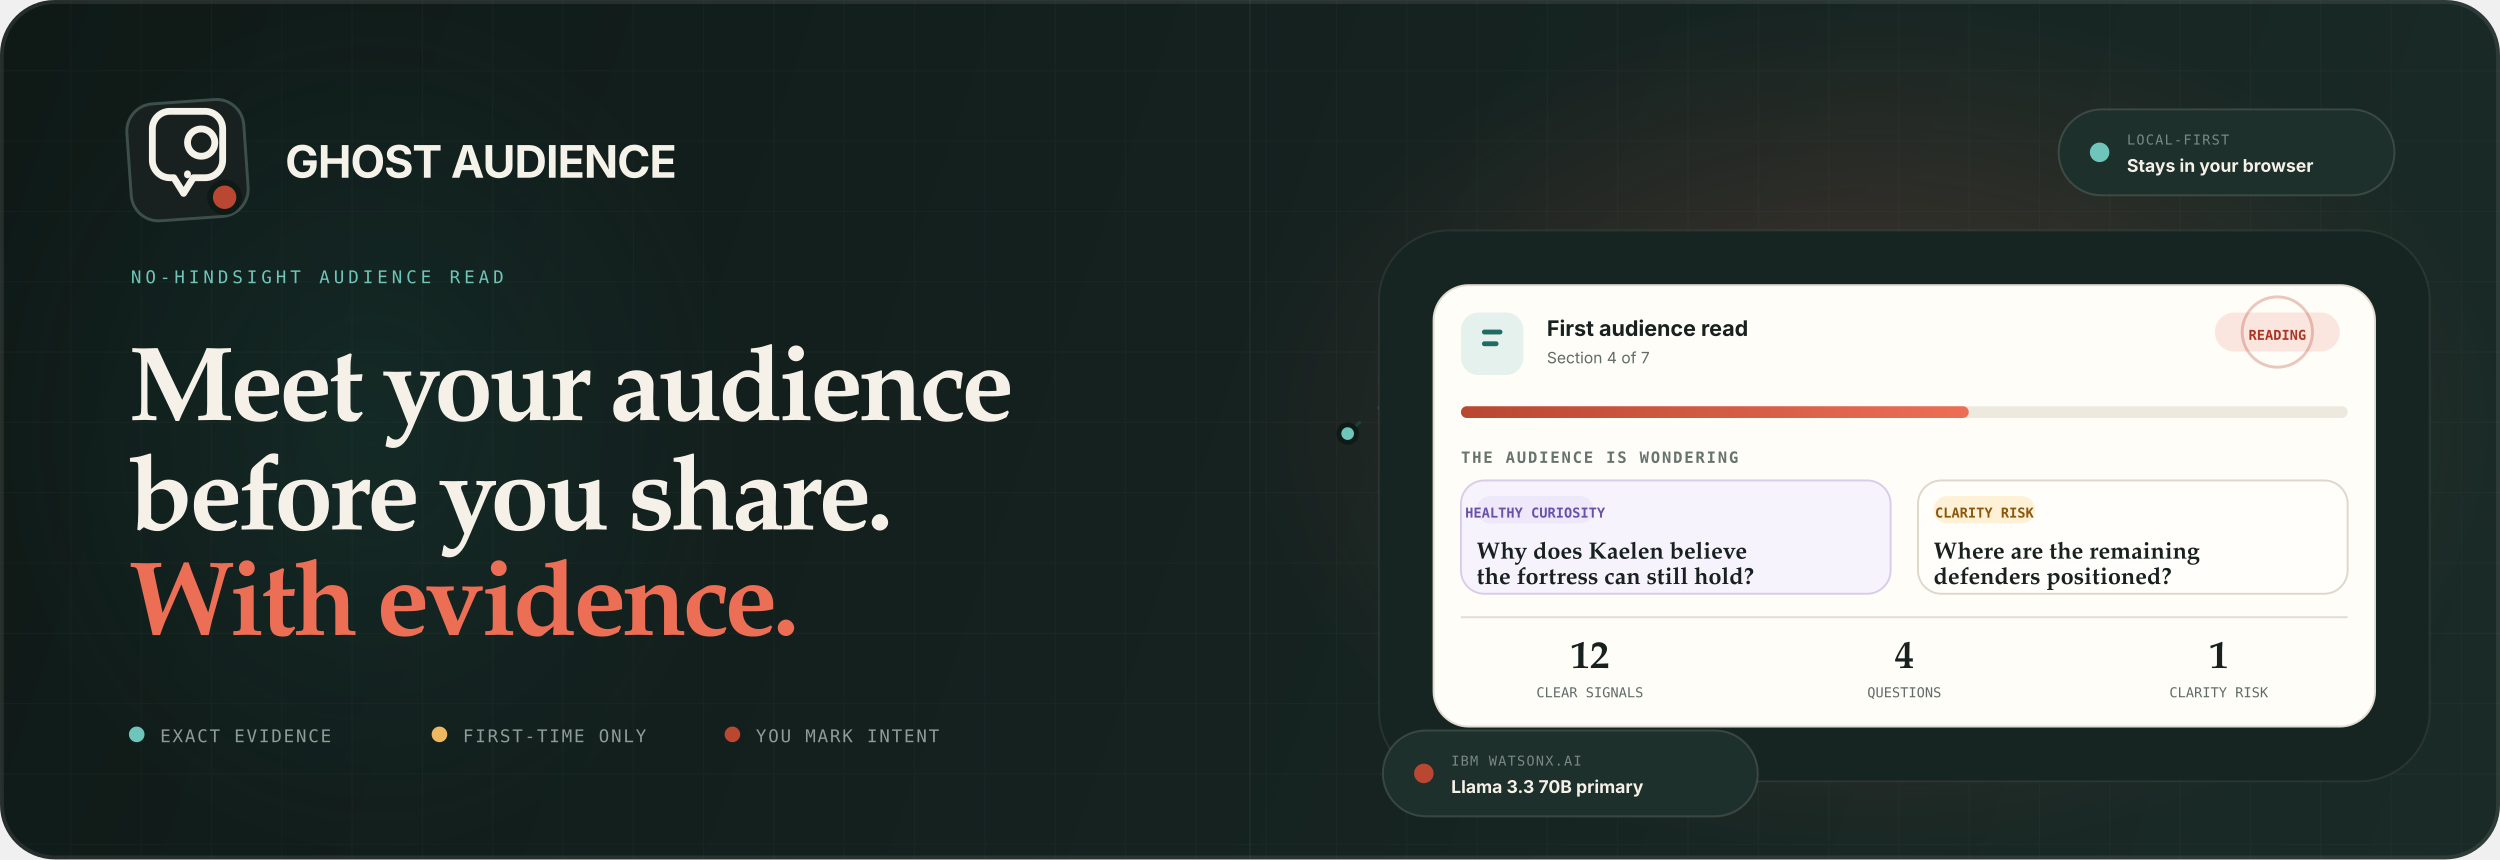
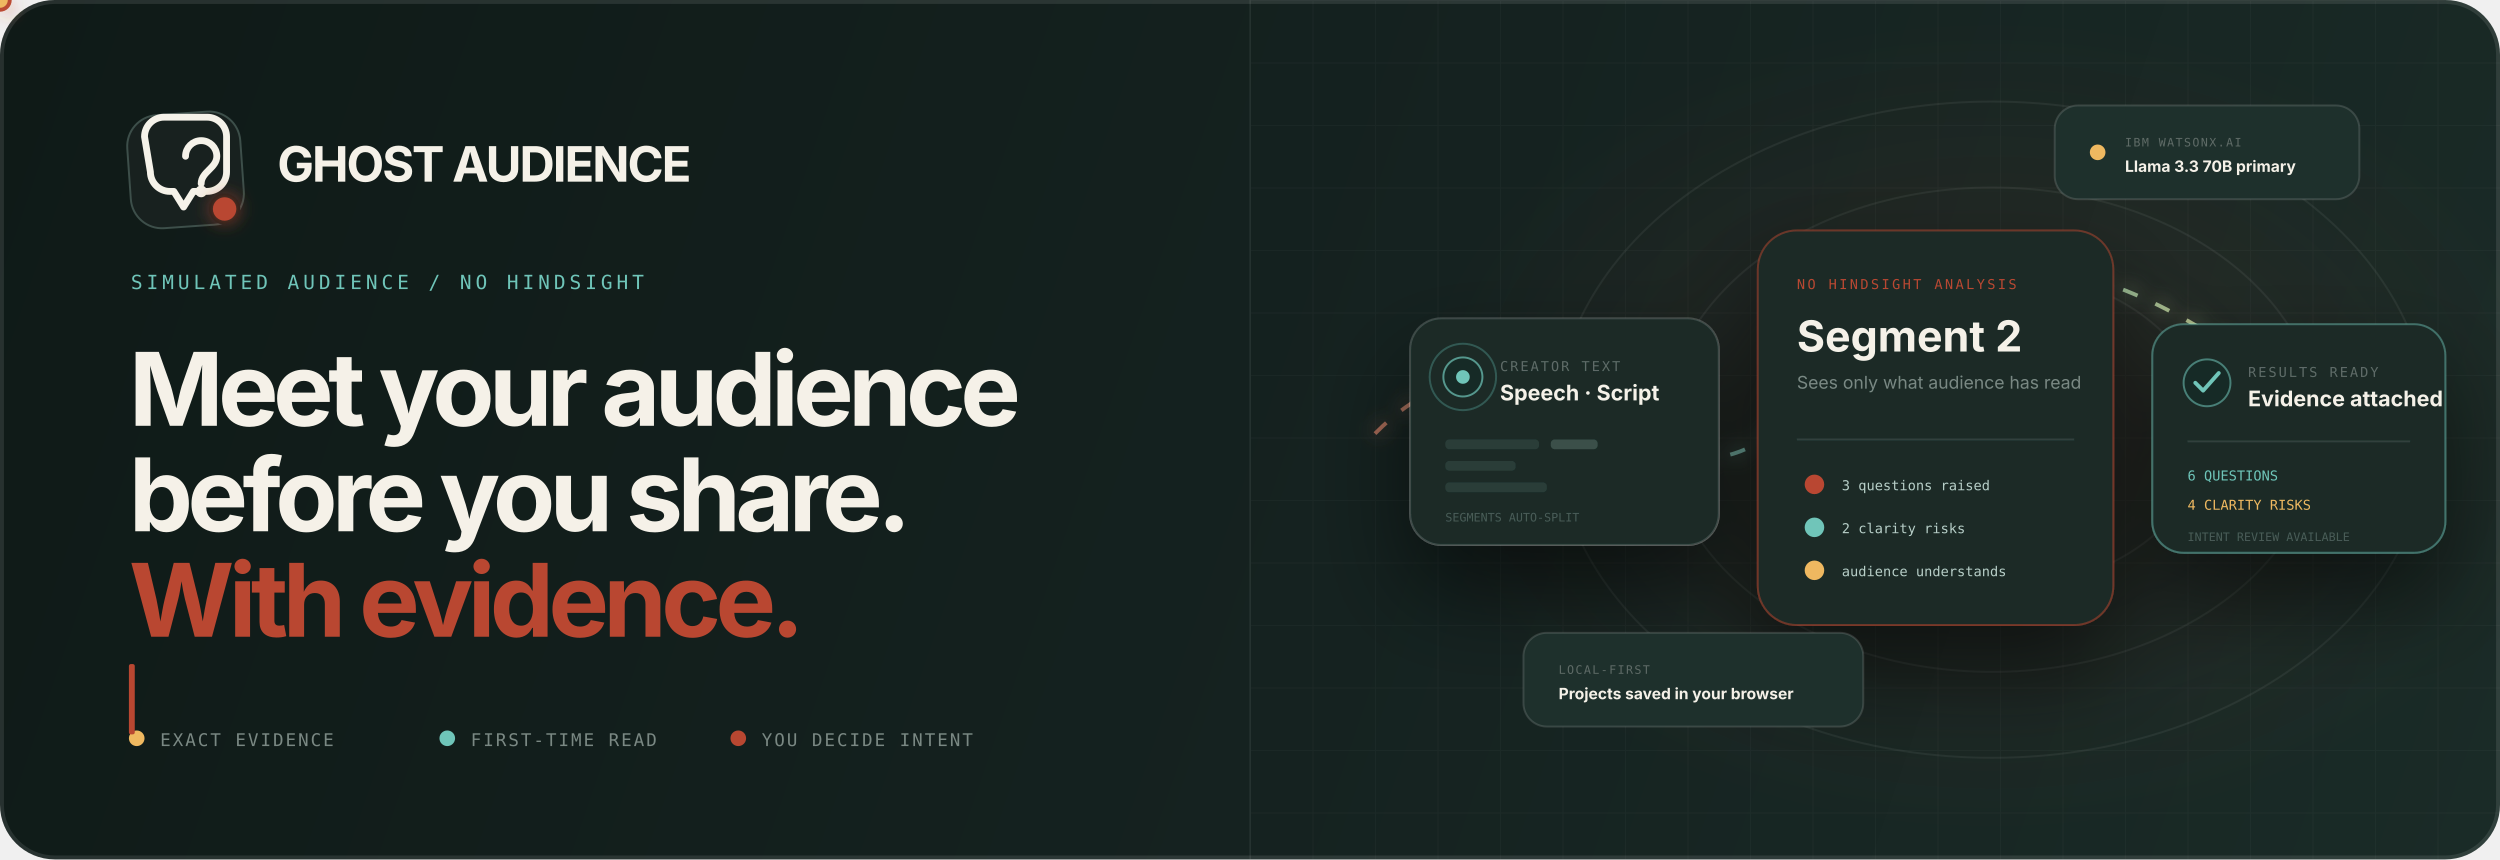
- <svg xmlns="http://www.w3.org/2000/svg" viewBox="0 0 1280 440" role="img" aria-labelledby="gtitle gdesc">
+ <svg xmlns="http://www.w3.org/2000/svg" viewBox="0 0 1280 440" role="img" aria-labelledby="title description">
  <defs>
    <linearGradient id="bg" x1="0" y1="0" x2="1280" y2="440" gradientUnits="userSpaceOnUse">
      <stop stop-color="#0f1a17" />
-       <stop offset=".52" stop-color="#152220" />
+       <stop offset=".55" stop-color="#152220" />
      <stop offset="1" stop-color="#1a2b27" />
    </linearGradient>
-     <radialGradient id="coralHalo" cx=".5" cy=".5" r=".5" gradientUnits="objectBoundingBox">
-       <stop stop-color="#ec6f55" stop-opacity=".22" />
-       <stop offset="1" stop-color="#ec6f55" stop-opacity="0" />
+     <linearGradient id="signal" x1="680" y1="92" x2="1196" y2="335" gradientUnits="userSpaceOnUse">
+       <stop stop-color="#b94731" />
+       <stop offset=".5" stop-color="#6fc5b9" />
+       <stop offset="1" stop-color="#efb860" />
+     </linearGradient>
+     <radialGradient id="halo" cx="0" cy="0" r="1" gradientTransform="translate(1020 218) rotate(90) scale(210 300)" gradientUnits="userSpaceOnUse">
+       <stop stop-color="#b94731" stop-opacity=".12" />
+       <stop offset="1" stop-color="#b94731" stop-opacity="0" />
    </radialGradient>
-     <radialGradient id="tealHalo" cx=".5" cy=".5" r=".5" gradientUnits="objectBoundingBox">
-       <stop stop-color="#226b63" stop-opacity=".16" />
-       <stop offset="1" stop-color="#226b63" stop-opacity="0" />
-     </radialGradient>
-     <linearGradient id="signal" x1="0" y1="0" x2="1" y2="0">
-       <stop stop-color="#226b63" />
-       <stop offset=".45" stop-color="#6a50a7" />
-       <stop offset="1" stop-color="#ec6f55" />
-     </linearGradient>
-     <linearGradient id="progressGrad" x1="0" y1="0" x2="1" y2="0">
-       <stop stop-color="#b94731" />
-       <stop offset="1" stop-color="#ec6f55" />
-     </linearGradient>
-     <pattern id="grid" width="36" height="36" patternUnits="userSpaceOnUse">
-       <path d="M36 0H0v36" fill="none" stroke="#f5f2e9" stroke-opacity=".025" />
+     <pattern id="grid" width="32" height="32" patternUnits="userSpaceOnUse">
+       <path d="M32 0H0v32" fill="none" stroke="#FFFFFF" stroke-opacity=".03" />
    </pattern>
+     <filter id="softGlow" x="-100%" y="-100%" width="300%" height="300%">
+       <feGaussianBlur stdDeviation="5" result="blur" />
+       <feMerge>
+         <feMergeNode in="blur" />
+         <feMergeNode in="SourceGraphic" />
+       </feMerge>
+     </filter>
+     <filter id="panelShadow" x="-20%" y="-30%" width="150%" height="170%">
+       <feDropShadow dx="0" dy="24" stdDeviation="24" flood-color="#000000" flood-opacity=".55" />
+     </filter>
    <style>
-       .serif{font-family:"Iowan Old Style","Palatino Linotype",Palatino,Georgia,serif}
-       .mono{font-family:ui-monospace,SFMono-Regular,Consolas,monospace}
-       .sans{font-family:Aptos,Inter,"Segoe UI",system-ui,sans-serif}
+       .mono { font-family: ui-monospace, SFMono-Regular, Consolas, monospace; }
+       .sans { font-family: Inter, Arial, sans-serif; }
+       .signal-path { stroke-dasharray: 8 10; animation: dash 13s linear infinite; }
+       .orbit { transform-origin: 1020px 220px; animation: spin 32s linear infinite; }
+       .pulse { animation: pulse 2.8s ease-out infinite; transform-box: fill-box; transform-origin: center; }
+       .float-a { animation: floatA 7s ease-in-out infinite; }
+       .float-b { animation: floatB 8s ease-in-out infinite; }
+       .blink { animation: blink 3.5s ease-in-out infinite; }
+       @keyframes dash { to { stroke-dashoffset: -180; } }
+       @keyframes spin { to { transform: rotate(360deg); } }
+       @keyframes pulse {
+         0%, 30% { opacity: 0.7; transform: scale(0.35); }
+         80%, 100% { opacity: 0; transform: scale(1.5); }
+       }
+       @keyframes floatA { 50% { transform: translate(7px, -8px); } }
+       @keyframes floatB { 50% { transform: translate(-5px, 7px); } }
+       @keyframes blink {
+         0%, 100% { opacity: 1; }
+         50% { opacity: 0.3; }
+       }
+       @media (prefers-reduced-motion: reduce) { * { animation: none !important; } }
    </style>
  </defs>
  <rect width="1280" height="440" rx="28" fill="url(#bg)" />
-   <rect width="1280" height="440" rx="28" fill="url(#grid)" />
-   <rect x="640" width="640" height="440" fill="url(#coralHalo)" />
-   <rect x="0" width="380" height="440" fill="url(#tealHalo)" />
-   <rect x="1" y="1" width="1278" height="438" rx="27" fill="none" stroke="#f5f2e9" stroke-opacity=".09" stroke-width="2" />
-   <path d="M640 0v440" stroke="#f5f2e9" stroke-opacity=".04" />
-   <g transform="translate(66 52)">
-     <rect width="60" height="60" rx="14" fill="#18211f" stroke="#3d4f4a" stroke-width="1.5" transform="rotate(-4 30 30)" />
-     <path d="M12 14a9 9 0 0 1 9-9h18a9 9 0 0 1 9 9v16a9 9 0 0 1-9 9h-6l-5 8-5-8h-2a9 9 0 0 1-9-9Z" fill="none" stroke="#f5f2e9" stroke-width="3.5" stroke-linecap="round" stroke-linejoin="round" />
-     <path d="M30 21a7 7 0 1 1 0 .01M30 37v.5" fill="none" stroke="#f5f2e9" stroke-width="3.5" stroke-linecap="round" />
-     <circle cx="49" cy="49" r="9" fill="#0f1a17" />
-     <circle cx="49" cy="49" r="6" fill="#b94731" />
+   <rect x="1" y="1" width="1278" height="438" rx="27" fill="none" stroke="#FFFFFF" stroke-opacity=".1" stroke-width="2" />
+   <path d="M640 0v440" stroke="#FFFFFF" stroke-opacity=".045" />
+   <rect x="640" width="640" height="440" fill="url(#grid)" />
+   <rect x="700" y="0" width="580" height="440" fill="url(#halo)" />
+   <g transform="translate(66 58)">
+     <rect width="58" height="58" rx="16" fill="#18211f" stroke="#3d4f4a" transform="rotate(-4 29 29)" />
+     <path d="M8 12 a10 10 0 0 1 10-10 h22 a10 10 0 0 1 10 10 v18 a10 10 0 0 1 -10 10 h-7 l-5 8 -5-8 h-2 a10 10 0 0 1 -10-10 Z" fill="none" stroke="#f5f2e9" stroke-width="3.5" stroke-linecap="round" stroke-linejoin="round" />
+     <path d="M29 22 a8 8 0 0 1 16 0 c0 6 -8 8 -8 14" fill="none" stroke="#f5f2e9" stroke-width="3.5" stroke-linecap="round" />
+     <circle cx="37" cy="40" r="3" fill="#f5f2e9" />
+     <circle cx="49" cy="49" r="8" fill="#0f1a17" />
+     <circle cx="49" cy="49" r="6" fill="#b94731" filter="url(#softGlow)" />
  </g>
-   <text x="146" y="91" class="sans" fill="#f5f2e9" font-size="23" font-weight="700" letter-spacing="-0.5">GHOST AUDIENCE</text>
-   <text x="67" y="145" class="mono" fill="#6fc5b9" font-size="9" letter-spacing="2">NO-HINDSIGHT AUDIENCE READ</text>
-   <text x="66" y="215" class="serif" fill="#f5f1e8" font-size="54" font-weight="600" letter-spacing="-2">Meet your audience</text>
-   <text x="66" y="271" class="serif" fill="#f5f1e8" font-size="54" font-weight="600" letter-spacing="-2">before you share.</text>
-   <text x="66" y="325" class="serif" fill="#ec6f55" font-size="54" font-weight="600" letter-spacing="-2">With evidence.</text>
-   <circle cx="70" cy="376" r="4" fill="#6fc5b9" />
-   <text x="82" y="380" class="mono" fill="#8e9c96" font-size="9" letter-spacing=".9">EXACT EVIDENCE</text>
-   <circle cx="225" cy="376" r="4" fill="#efb860" />
-   <text x="237" y="380" class="mono" fill="#8e9c96" font-size="9" letter-spacing=".9">FIRST-TIME ONLY</text>
-   <circle cx="375" cy="376" r="4" fill="#b94731" />
-   <text x="387" y="380" class="mono" fill="#8e9c96" font-size="9" letter-spacing=".9">YOU MARK INTENT</text>
-   <path d="M690 222C772 140 830 298 918 210s138-100 276 6" fill="none" stroke="#226b63" stroke-width="1.5" stroke-opacity=".4" stroke-dasharray="9 11" class="signal-dash">
-     <animate attributeName="stroke-dashoffset" from="0" to="-200" dur="14s" repeatCount="indefinite" />
-   </path>
-   <circle class="dot-a" cx="690" cy="222" r="5" fill="#ec6f55" stroke="#0f1a17" stroke-width="1.5">
-     <animateTransform attributeName="transform" type="translate" values="0 0;228 -12;462 0" dur="5.8s" repeatCount="indefinite" calcMode="spline" keySplines="0.4 0 0.6 1;0.4 0 0.6 1" keyTimes="0;0.5;1" />
+   <text x="142" y="93" class="sans" fill="#f5f1e8" font-size="25" font-weight="700" letter-spacing="-1">GHOST AUDIENCE</text>
+   <text x="67" y="148" class="mono" fill="#6fc5b9" font-size="10" letter-spacing="2">SIMULATED AUDIENCE / NO HINDSIGHT</text>
+   <text x="66" y="218" class="sans" fill="#f5f1e8" font-size="52" font-weight="650" letter-spacing="-2.8">Meet your audience</text>
+   <text x="66" y="272" class="sans" fill="#f5f1e8" font-size="52" font-weight="650" letter-spacing="-2.8">before you share.</text>
+   <text x="66" y="326" class="sans" fill="#b94731" font-size="52" font-weight="650" letter-spacing="-2.8">With evidence.</text>
+   <g class="mono" font-size="9" letter-spacing="1">
+     <circle cx="70" cy="378" r="4" fill="#efb860" />
+     <text x="82" y="382" fill="#7a8883">EXACT EVIDENCE</text>
+     <circle cx="229" cy="378" r="4" fill="#6fc5b9" />
+     <text x="241" y="382" fill="#7a8883">FIRST-TIME READ</text>
+     <circle cx="378" cy="378" r="4" fill="#b94731" />
+     <text x="390" y="382" fill="#7a8883">YOU DECIDE INTENT</text>
+   </g>
+   <g class="orbit" fill="none" stroke="#FFFFFF" stroke-opacity=".06">
+     <ellipse cx="1020" cy="220" rx="224" ry="168" />
+     <ellipse cx="1020" cy="220" rx="168" ry="124" />
+     <ellipse cx="1020" cy="220" rx="110" ry="82" />
+   </g>
+   <path id="flowPath" d="M704 222C790 135 842 296 924 207s135-97 270 8" fill="none" stroke="url(#signal)" stroke-width="2" class="signal-path" filter="url(#softGlow)" />
+   <circle r="6" fill="#b94731" filter="url(#softGlow)">
+     <animateMotion dur="5.6s" repeatCount="indefinite">
+       <mpath href="#flowPath" />
+     </animateMotion>
  </circle>
-   <circle class="dot-b" cx="690" cy="222" r="4" fill="#6fc5b9" stroke="#0f1a17" stroke-width="1.5">
-     <animateTransform attributeName="transform" type="translate" values="462 0;228 -12;0 0" dur="5.8s" repeatCount="indefinite" calcMode="spline" keySplines="0.4 0 0.6 1;0.4 0 0.6 1" keyTimes="0;0.5;1" />
+   <circle r="4" fill="#efb860" filter="url(#softGlow)">
+     <animateMotion dur="5.6s" begin="-2.8s" repeatCount="indefinite">
+       <mpath href="#flowPath" />
+     </animateMotion>
  </circle>
-   <rect x="706" y="118" width="538" height="282" rx="36" fill="#172522" stroke="#f5f2e9" stroke-opacity=".07" />
-   <rect x="734" y="146" width="482" height="226" rx="18" fill="#fffdf8" stroke="#e2ddd3" />
-   <rect x="748" y="160" width="32" height="32" rx="9" fill="#e4f1ed" />
-   <path d="M760 170h8M760 176h6" stroke="#226b63" stroke-width="2.5" stroke-linecap="round" />
-   <text x="792" y="172" class="sans" fill="#18211f" font-size="11" font-weight="700">First audience read</text>
-   <text x="792" y="186" class="sans" fill="#5f6b67" font-size="8">Section 4 of 7</text>
-   <rect x="1134" y="160" width="64" height="20" rx="10" fill="#fbe6df" />
-   <text x="1166" y="174" class="mono" fill="#a93624" font-size="7" font-weight="800" text-anchor="middle">READING</text>
-   <circle cx="1166" cy="170" r="18" fill="none" stroke="#b94731" stroke-opacity=".3" stroke-width="1.5" class="pulse-ring">
-     <animate attributeName="r" values="10;22;10" dur="2.4s" repeatCount="indefinite" />
-     <animate attributeName="stroke-opacity" values=".5;0;.5" dur="2.4s" repeatCount="indefinite" />
-   </circle>
-   <rect x="748" y="208" width="454" height="6" rx="3" fill="#eee9de" />
-   <rect x="748" y="208" width="260" height="6" rx="3" fill="url(#progressGrad)" />
-   <text x="748" y="237" class="mono" fill="#67736e" font-size="8" font-weight="800" letter-spacing=".9">THE AUDIENCE IS WONDERING</text>
-   <rect x="748" y="246" width="220" height="58" rx="12" fill="#f7f3fd" stroke="#d8cde9" />
-   <rect x="756" y="254" width="60" height="14" rx="7" fill="#eee8fa" />
-   <text x="786" y="265" class="mono" fill="#6a50a7" font-size="7" font-weight="800" text-anchor="middle">HEALTHY CURIOSITY</text>
-   <text x="756" y="286" class="serif" fill="#18211f" font-size="12" font-weight="600">Why does Kaelen believe</text>
-   <text x="756" y="299" class="serif" fill="#18211f" font-size="12" font-weight="600">the fortress can still hold?</text>
-   <rect x="982" y="246" width="220" height="58" rx="12" fill="#fffefa" stroke="#ded8cc" />
-   <rect x="990" y="254" width="52" height="14" rx="7" fill="#fff1d6" />
-   <text x="1016" y="265" class="mono" fill="#8b570e" font-size="7" font-weight="800" text-anchor="middle">CLARITY RISK</text>
-   <text x="990" y="286" class="serif" fill="#18211f" font-size="12" font-weight="600">Where are the remaining</text>
-   <text x="990" y="299" class="serif" fill="#18211f" font-size="12" font-weight="600">defenders positioned?</text>
-   <path d="M748 316h454" stroke="#e2ddd3" />
-   <text x="814" y="342" class="serif" fill="#18211f" font-size="20" font-weight="600" text-anchor="middle">12</text>
-   <text x="814" y="357" class="mono" fill="#5f6b67" font-size="7" text-anchor="middle">CLEAR SIGNALS</text>
-   <text x="975" y="342" class="serif" fill="#18211f" font-size="20" font-weight="600" text-anchor="middle">4</text>
-   <text x="975" y="357" class="mono" fill="#5f6b67" font-size="7" text-anchor="middle">QUESTIONS</text>
-   <text x="1136" y="342" class="serif" fill="#18211f" font-size="20" font-weight="600" text-anchor="middle">1</text>
-   <text x="1136" y="357" class="mono" fill="#5f6b67" font-size="7" text-anchor="middle">CLARITY RISK</text>
-   <rect x="1054" y="56" width="172" height="44" rx="22" fill="#1e302c" stroke="#f5f2e9" stroke-opacity=".14" />
-   <circle cx="1075" cy="78" r="5" fill="#6fc5b9" />
-   <text x="1089" y="74" class="mono" fill="#7a8883" font-size="7" letter-spacing=".6">LOCAL-FIRST</text>
-   <text x="1089" y="88" class="sans" fill="#f5f1e8" font-size="9" font-weight="700">Stays in your browser</text>
-   <rect x="708" y="374" width="192" height="44" rx="22" fill="#1e302c" stroke="#f5f2e9" stroke-opacity=".14" />
-   <circle cx="729" cy="396" r="5" fill="#b94731" />
-   <text x="743" y="392" class="mono" fill="#7a8883" font-size="7" letter-spacing=".6">IBM WATSONX.AI</text>
-   <text x="743" y="406" class="sans" fill="#f5f1e8" font-size="9" font-weight="700">Llama 3.3 70B primary</text>
+   <g filter="url(#panelShadow)">
+     <g transform="translate(722 163)">
+       <rect width="158" height="116" rx="16" fill="#1a2b27" stroke="#FFFFFF" stroke-opacity=".16" />
+       <circle cx="27" cy="30" r="10" fill="#172b25" stroke="#6fc5b9" stroke-opacity=".7" />
+       <circle cx="27" cy="30" r="3.5" fill="#6fc5b9" />
+       <circle cx="27" cy="30" r="17" fill="none" stroke="#6fc5b9" stroke-opacity=".3" class="pulse" />
+       <text x="46" y="27" class="mono" fill="#5f6b67" font-size="7" letter-spacing="1">CREATOR TEXT</text>
+       <text x="46" y="42" class="sans" fill="#f5f1e8" font-size="11" font-weight="700">Speech · Script</text>
+       <rect x="18" y="62" width="48" height="5" rx="2" fill="#2a3d38" />
+       <rect x="18" y="73" width="36" height="5" rx="2" fill="#2a3d38" />
+       <rect x="18" y="84" width="52" height="5" rx="2" fill="#2a3d38" />
+       <rect x="72" y="62" width="24" height="5" rx="2" fill="#3a4f49" />
+       <text x="18" y="104" class="mono" fill="#4a5c57" font-size="6">SEGMENTS AUTO-SPLIT</text>
+     </g>
+     <g transform="translate(900 118)">
+       <rect width="182" height="202" rx="20" fill="#1a2b27" stroke="#b94731" stroke-opacity=".5" />
+       <text x="20" y="30" class="mono" fill="#b94731" font-size="7" letter-spacing="1.2">NO HINDSIGHT ANALYSIS</text>
+       <text x="20" y="62" class="sans" fill="#f5f1e8" font-size="22" font-weight="650">Segment 2</text>
+       <text x="20" y="81" class="sans" fill="#7a8883" font-size="9">Sees only what audience has read</text>
+       <path d="M20 107h142" stroke="#FFFFFF" stroke-opacity=".1" />
+       <g class="mono" font-size="7">
+         <circle cx="29" cy="130" r="5" fill="#b94731" />
+         <text x="43" y="133" fill="#b9cfc8">3 questions raised</text>
+         <circle cx="29" cy="152" r="5" fill="#6fc5b9" />
+         <text x="43" y="155" fill="#b9cfc8">2 clarity risks</text>
+         <circle cx="29" cy="174" r="5" fill="#efb860" />
+         <text x="43" y="177" fill="#b9cfc8">audience understands</text>
+       </g>
+     </g>
+     <g transform="translate(1102 166)">
+       <rect width="150" height="117" rx="16" fill="#1a2b27" stroke="#6fc5b9" stroke-opacity=".45" />
+       <circle cx="28" cy="30" r="12" fill="#172b25" stroke="#6fc5b9" stroke-opacity=".55" />
+       <path d="m22 30 4 4 8-9" fill="none" stroke="#6fc5b9" stroke-width="2" stroke-linecap="round" stroke-linejoin="round" />
+       <text x="49" y="27" class="mono" fill="#5f6b67" font-size="7" letter-spacing="1">RESULTS READY</text>
+       <text x="49" y="42" class="sans" fill="#f5f1e8" font-size="11" font-weight="700">Evidence attached</text>
+       <path d="M18 60h114" stroke="#FFFFFF" stroke-opacity=".1" />
+       <text x="18" y="80" class="mono" fill="#6fc5b9" font-size="7">6 QUESTIONS</text>
+       <text x="18" y="95" class="mono" fill="#efb860" font-size="7">4 CLARITY RISKS</text>
+       <text x="18" y="111" class="mono" fill="#4a5c57" font-size="6">INTENT REVIEW AVAILABLE</text>
+     </g>
+   </g>
+   <g class="float-a" transform="translate(1052 54)">
+     <rect width="156" height="48" rx="12" fill="#1e302c" stroke="#FFFFFF" stroke-opacity=".14" />
+     <circle cx="22" cy="24" r="4" fill="#efb860" />
+     <text x="36" y="21" class="mono" fill="#5f6b67" font-size="6" letter-spacing=".7">IBM WATSONX.AI</text>
+     <text x="36" y="34" class="sans" fill="#f5f1e8" font-size="8" font-weight="700">Llama 3.3 70B primary</text>
+   </g>
+   <g class="float-b" transform="translate(780 324)">
+     <rect width="174" height="48" rx="12" fill="#1e302c" stroke="#FFFFFF" stroke-opacity=".14" />
+     <text x="18" y="21" class="mono" fill="#5f6b67" font-size="6" letter-spacing=".7">LOCAL-FIRST</text>
+     <text x="18" y="34" class="sans" fill="#f5f1e8" font-size="8" font-weight="700">Projects saved in your browser</text>
+   </g>
+   <rect x="66" y="340" width="3" height="36" rx="1" fill="#b94731" class="blink" />
</svg>
